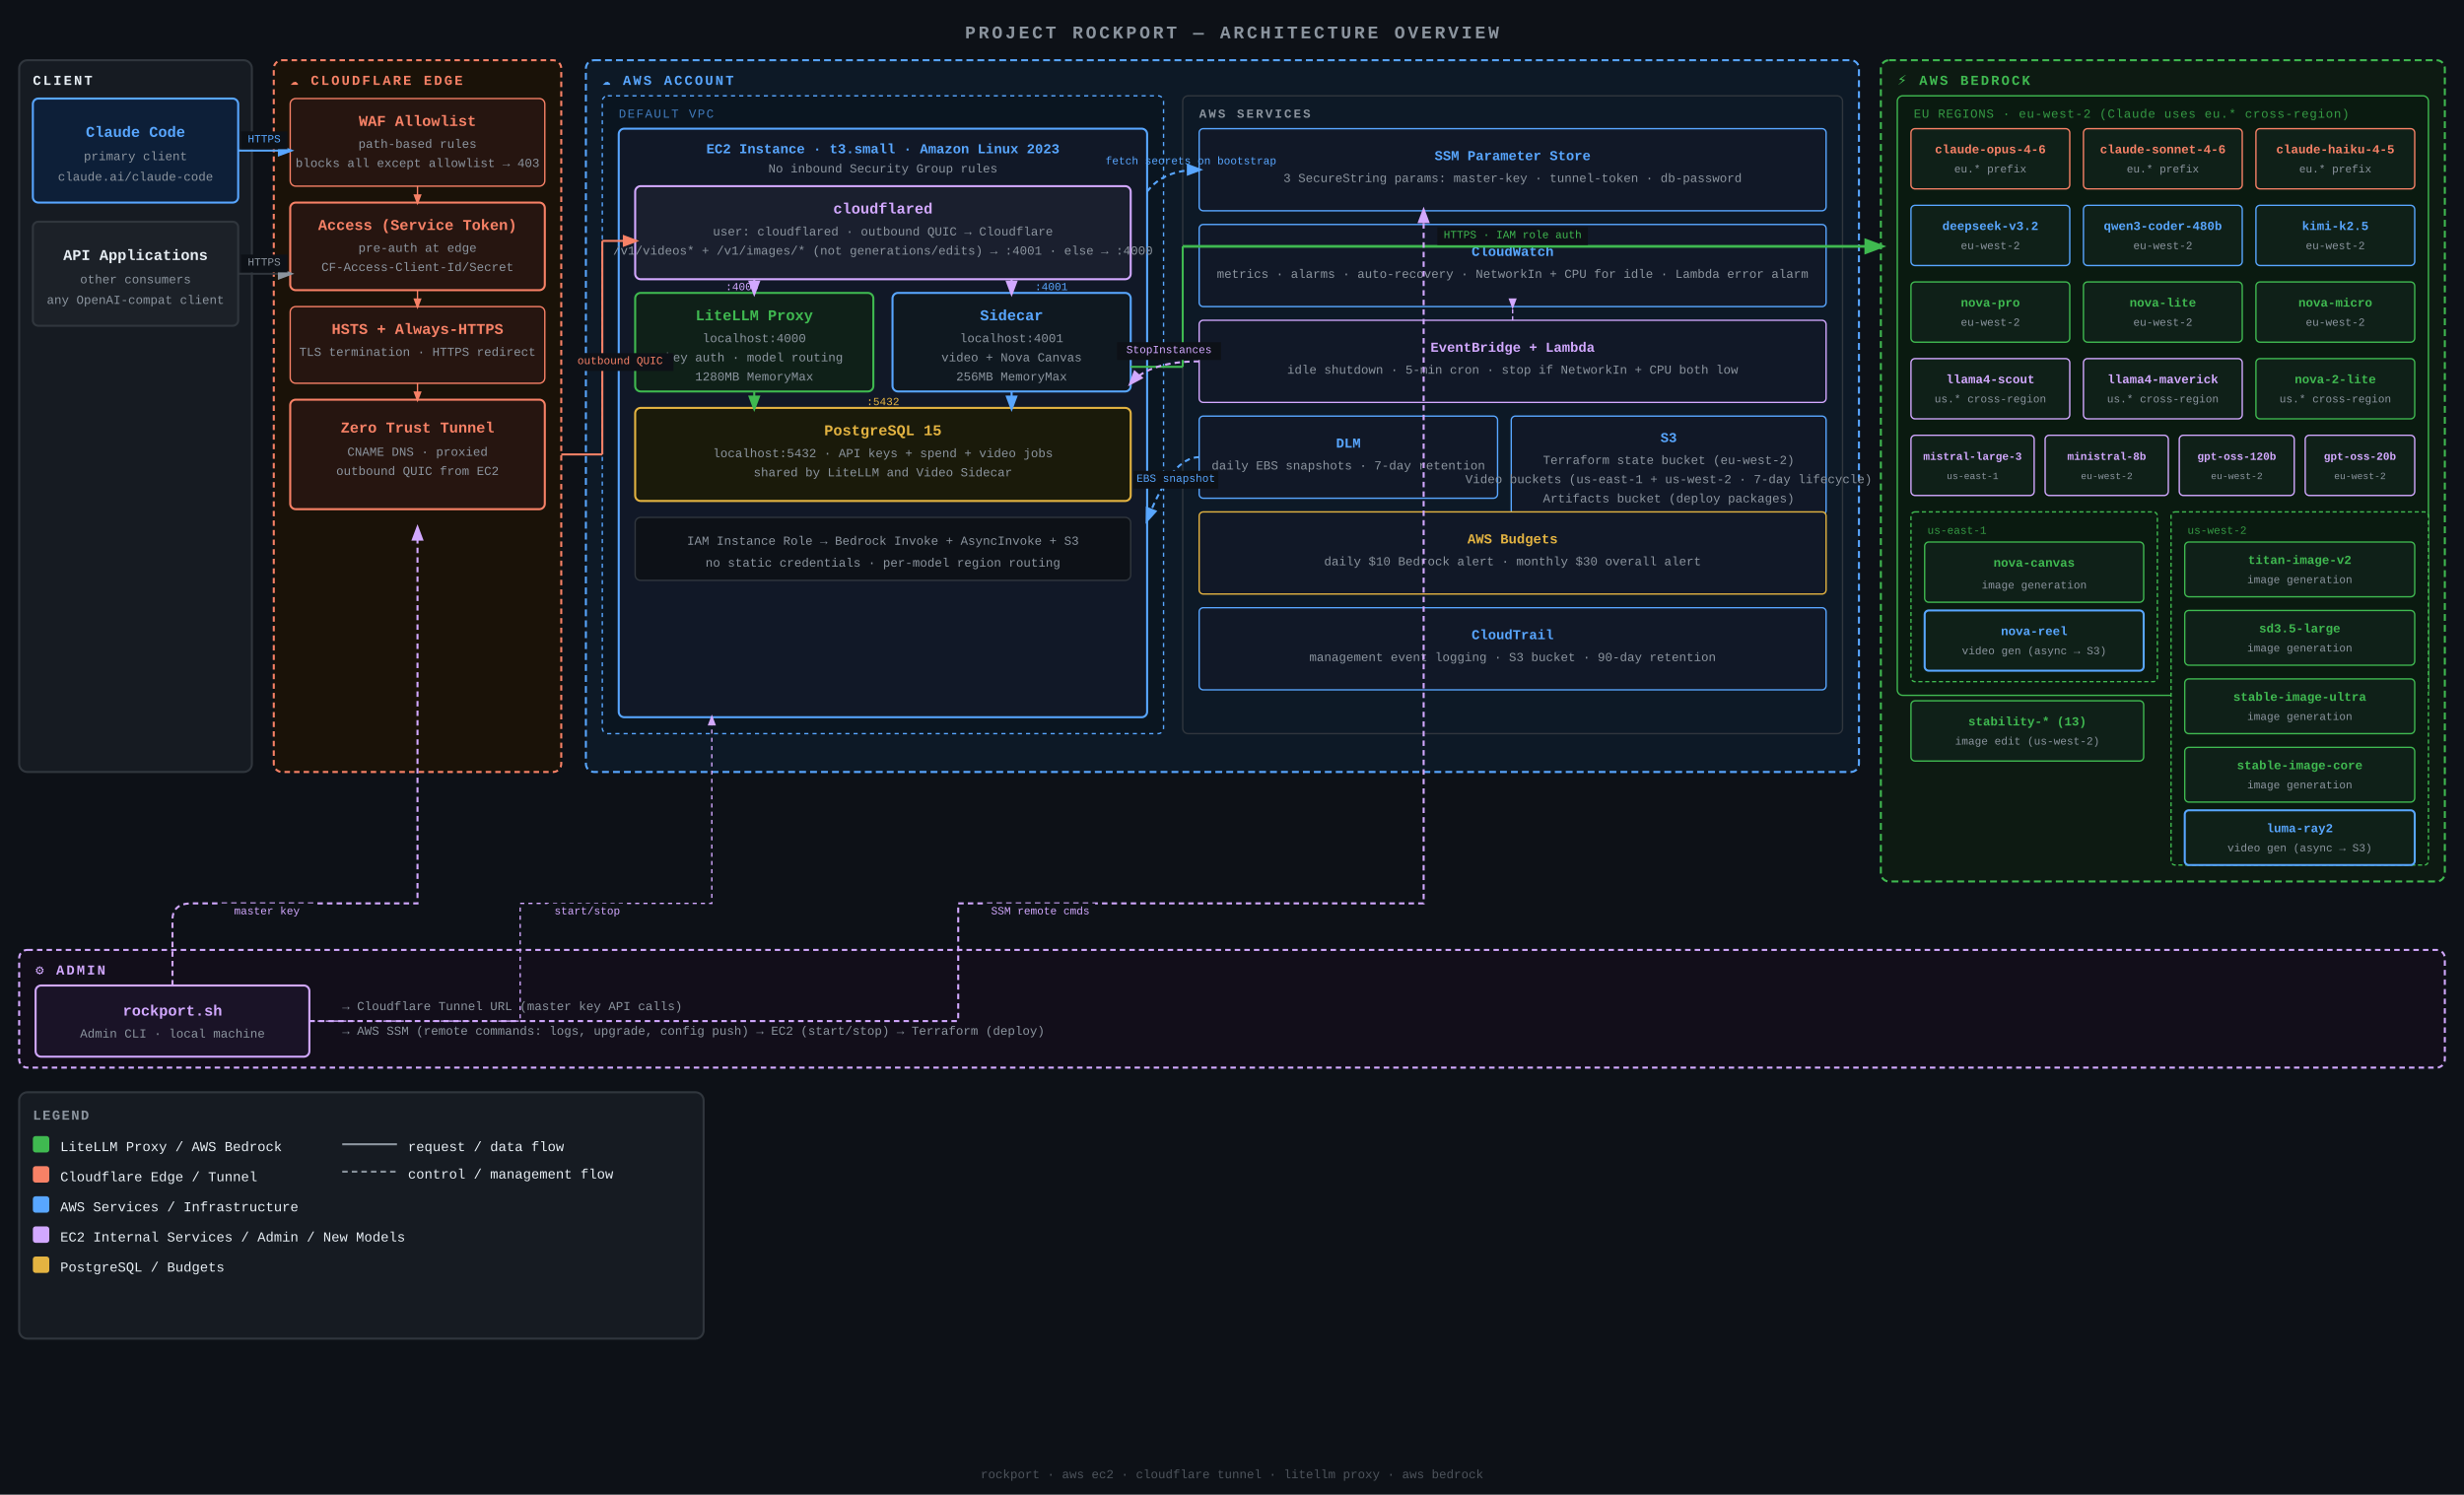
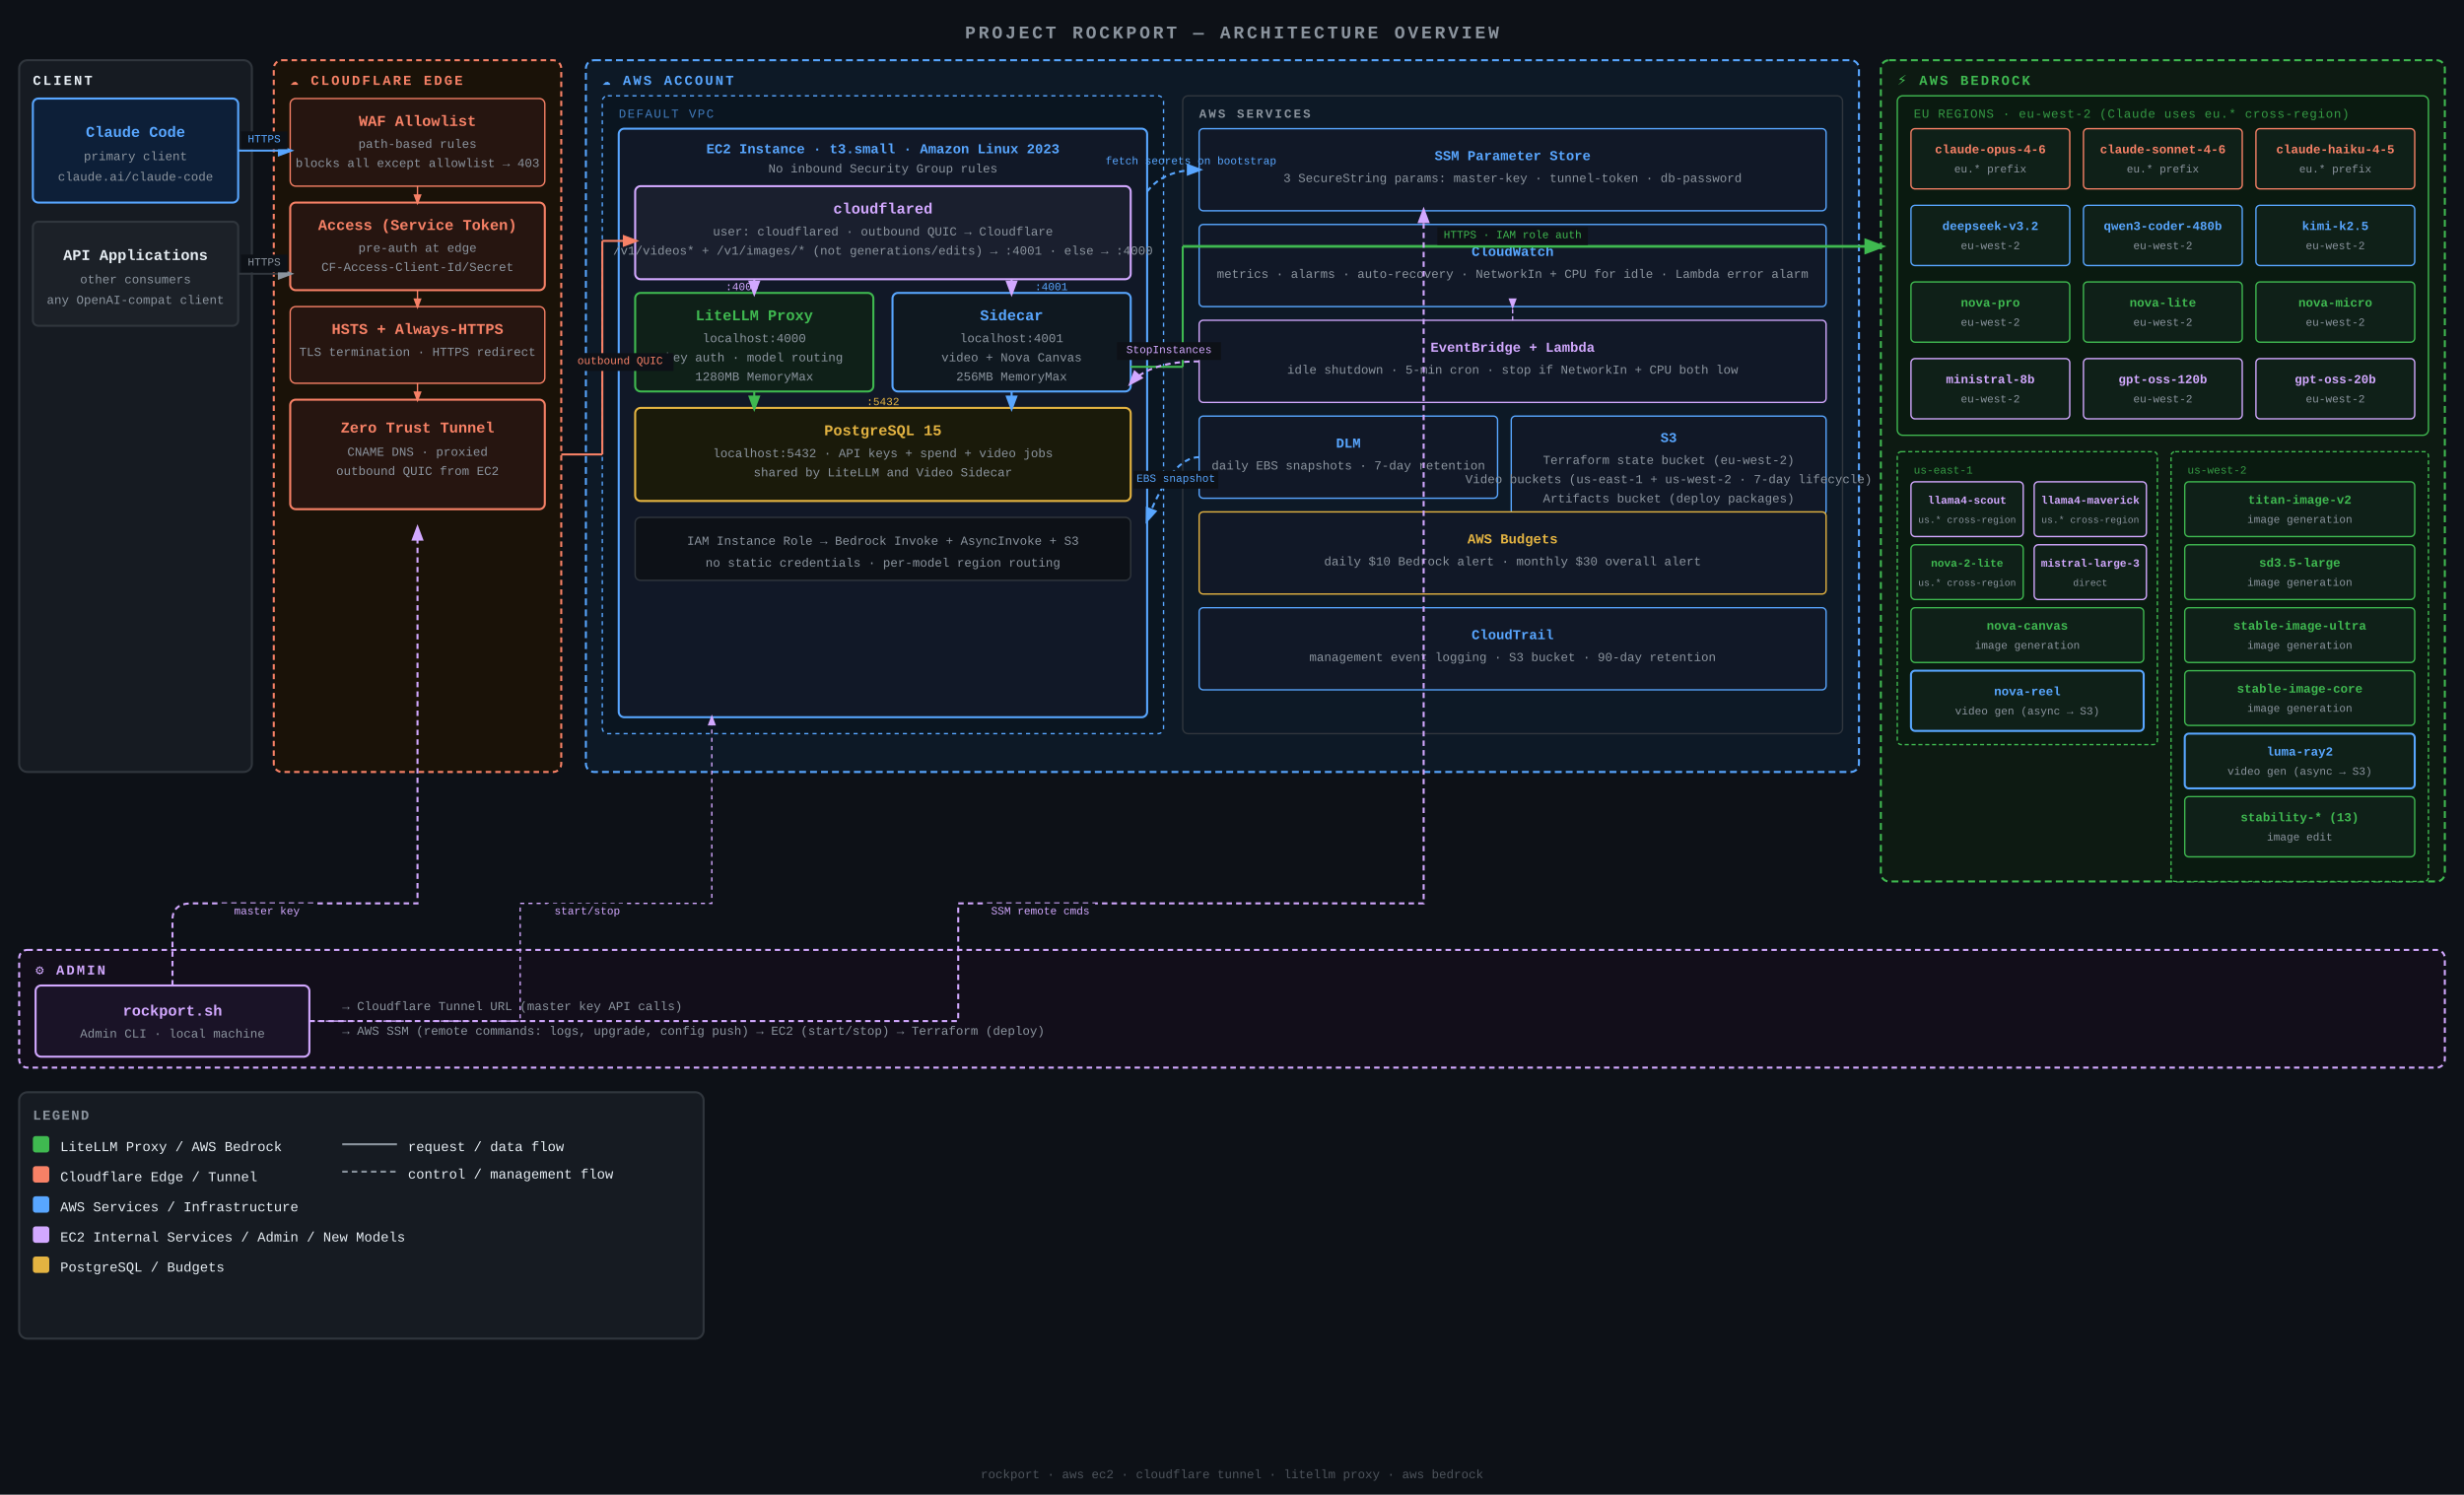
<svg xmlns="http://www.w3.org/2000/svg" viewBox="0 0 1800 1092" width="1800" height="1092" font-family="'Courier New', Courier, monospace">
  <defs>
    <marker id="ah" markerWidth="8" markerHeight="8" refX="6" refY="3" orient="auto">
      <path d="M0,0 L0,6 L8,3 z" fill="#8b949e" />
    </marker>
    <marker id="ah-blue" markerWidth="8" markerHeight="8" refX="6" refY="3" orient="auto">
      <path d="M0,0 L0,6 L8,3 z" fill="#58a6ff" />
    </marker>
    <marker id="ah-green" markerWidth="8" markerHeight="8" refX="6" refY="3" orient="auto">
      <path d="M0,0 L0,6 L8,3 z" fill="#3fb950" />
    </marker>
    <marker id="ah-orange" markerWidth="8" markerHeight="8" refX="6" refY="3" orient="auto">
      <path d="M0,0 L0,6 L8,3 z" fill="#f78166" />
    </marker>
    <marker id="ah-purple" markerWidth="8" markerHeight="8" refX="6" refY="3" orient="auto">
      <path d="M0,0 L0,6 L8,3 z" fill="#d2a8ff" />
    </marker>
  </defs>
  <rect width="1800" height="1092" fill="#0d1117" />
  <text x="900" y="28" text-anchor="middle" fill="#8b949e" font-size="13" font-weight="bold" letter-spacing="2">PROJECT ROCKPORT — ARCHITECTURE OVERVIEW</text>
  <rect x="14" y="44" width="170" height="520" rx="6" fill="#161b22" stroke="#30363d" stroke-width="1.5" />
  <text x="24" y="62" fill="#e6edf3" font-size="10" font-weight="bold" letter-spacing="1.5">CLIENT</text>
  <rect x="24" y="72" width="150" height="76" rx="4" fill="#0d1f38" stroke="#58a6ff" stroke-width="1.5" />
  <text x="99" y="100" text-anchor="middle" fill="#58a6ff" font-size="11" font-weight="bold">Claude Code</text>
  <text x="99" y="117" text-anchor="middle" fill="#8b949e" font-size="9">primary client</text>
  <text x="99" y="132" text-anchor="middle" fill="#8b949e" font-size="9">claude.ai/claude-code</text>
  <rect x="24" y="162" width="150" height="76" rx="4" fill="#1c2128" stroke="#30363d" stroke-width="1.5" />
  <text x="99" y="190" text-anchor="middle" fill="#e6edf3" font-size="11" font-weight="bold">API Applications</text>
  <text x="99" y="207" text-anchor="middle" fill="#8b949e" font-size="9">other consumers</text>
  <text x="99" y="222" text-anchor="middle" fill="#8b949e" font-size="9">any OpenAI-compat client</text>
  <rect x="200" y="44" width="210" height="520" rx="6" fill="#1a1208" stroke="#f78166" stroke-width="1.5" stroke-dasharray="4,3" />
  <text x="212" y="62" fill="#f78166" font-size="10" font-weight="bold" letter-spacing="1.5">☁  CLOUDFLARE EDGE</text>
  <rect x="212" y="72" width="186" height="64" rx="4" fill="#261510" stroke="#f78166" stroke-width="1" />
  <text x="305" y="92" text-anchor="middle" fill="#f78166" font-size="11" font-weight="bold">WAF Allowlist</text>
  <text x="305" y="108" text-anchor="middle" fill="#8b949e" font-size="9">path-based rules</text>
  <text x="305" y="122" text-anchor="middle" fill="#8b949e" font-size="9">blocks all except allowlist → 403</text>
  <rect x="212" y="148" width="186" height="64" rx="4" fill="#261510" stroke="#f78166" stroke-width="1.5" />
  <text x="305" y="168" text-anchor="middle" fill="#f78166" font-size="11" font-weight="bold">Access (Service Token)</text>
  <text x="305" y="184" text-anchor="middle" fill="#8b949e" font-size="9">pre-auth at edge</text>
  <text x="305" y="198" text-anchor="middle" fill="#8b949e" font-size="9">CF-Access-Client-Id/Secret</text>
  <rect x="212" y="224" width="186" height="56" rx="4" fill="#261510" stroke="#f78166" stroke-width="1" />
  <text x="305" y="244" text-anchor="middle" fill="#f78166" font-size="11" font-weight="bold">HSTS + Always-HTTPS</text>
  <text x="305" y="260" text-anchor="middle" fill="#8b949e" font-size="9">TLS termination · HTTPS redirect</text>
  <rect x="212" y="292" width="186" height="80" rx="4" fill="#261510" stroke="#f78166" stroke-width="1.5" />
  <text x="305" y="316" text-anchor="middle" fill="#f78166" font-size="11" font-weight="bold">Zero Trust Tunnel</text>
  <text x="305" y="333" text-anchor="middle" fill="#8b949e" font-size="9">CNAME DNS · proxied</text>
  <text x="305" y="347" text-anchor="middle" fill="#8b949e" font-size="9">outbound QUIC from EC2</text>
  <rect x="428" y="44" width="930" height="520" rx="6" fill="#0d1926" stroke="#58a6ff" stroke-width="1.5" stroke-dasharray="5,3" />
  <text x="440" y="62" fill="#58a6ff" font-size="10" font-weight="bold" letter-spacing="1.5">☁  AWS ACCOUNT</text>
  <rect x="440" y="70" width="410" height="466" rx="4" fill="#0a1520" stroke="#58a6ff" stroke-width="1" stroke-dasharray="3,3" />
  <text x="452" y="86" fill="#58a6ff" font-size="9" letter-spacing="1" opacity="0.7">DEFAULT VPC</text>
  <rect x="452" y="94" width="386" height="430" rx="4" fill="#111827" stroke="#58a6ff" stroke-width="1.5" />
  <text x="645" y="112" text-anchor="middle" fill="#58a6ff" font-size="10" font-weight="bold">EC2 Instance · t3.small · Amazon Linux 2023</text>
  <text x="645" y="126" text-anchor="middle" fill="#8b949e" font-size="9">No inbound Security Group rules</text>
  <rect x="464" y="136" width="362" height="68" rx="4" fill="#1a1f2e" stroke="#d2a8ff" stroke-width="1.5" />
  <text x="645" y="156" text-anchor="middle" fill="#d2a8ff" font-size="11" font-weight="bold">cloudflared</text>
  <text x="645" y="172" text-anchor="middle" fill="#8b949e" font-size="9">user: cloudflared · outbound QUIC → Cloudflare</text>
  <text x="645" y="186" text-anchor="middle" fill="#8b949e" font-size="9">/v1/videos* + /v1/images/* (not generations/edits) → :4001 · else → :4000</text>
  <rect x="464" y="214" width="174" height="72" rx="4" fill="#0f2018" stroke="#3fb950" stroke-width="1.5" />
  <text x="551" y="234" text-anchor="middle" fill="#3fb950" font-size="11" font-weight="bold">LiteLLM Proxy</text>
  <text x="551" y="250" text-anchor="middle" fill="#8b949e" font-size="9">localhost:4000</text>
  <text x="551" y="264" text-anchor="middle" fill="#8b949e" font-size="9">key auth · model routing</text>
  <text x="551" y="278" text-anchor="middle" fill="#8b949e" font-size="9">1280MB MemoryMax</text>
  <rect x="652" y="214" width="174" height="72" rx="4" fill="#0f1820" stroke="#58a6ff" stroke-width="1.5" />
  <text x="739" y="234" text-anchor="middle" fill="#58a6ff" font-size="11" font-weight="bold">Sidecar</text>
  <text x="739" y="250" text-anchor="middle" fill="#8b949e" font-size="9">localhost:4001</text>
  <text x="739" y="264" text-anchor="middle" fill="#8b949e" font-size="9">video + Nova Canvas</text>
  <text x="739" y="278" text-anchor="middle" fill="#8b949e" font-size="9">256MB MemoryMax</text>
  <rect x="464" y="298" width="362" height="68" rx="4" fill="#1a1a0a" stroke="#e3b341" stroke-width="1.5" />
  <text x="645" y="318" text-anchor="middle" fill="#e3b341" font-size="11" font-weight="bold">PostgreSQL 15</text>
  <text x="645" y="334" text-anchor="middle" fill="#8b949e" font-size="9">localhost:5432 · API keys + spend + video jobs</text>
  <text x="645" y="348" text-anchor="middle" fill="#8b949e" font-size="9">shared by LiteLLM and Video Sidecar</text>
  <rect x="464" y="378" width="362" height="46" rx="4" fill="#0d1117" stroke="#30363d" stroke-width="1" />
  <text x="645" y="398" text-anchor="middle" fill="#8b949e" font-size="9">IAM Instance Role → Bedrock Invoke + AsyncInvoke + S3</text>
  <text x="645" y="414" text-anchor="middle" fill="#8b949e" font-size="9">no static credentials · per-model region routing</text>
  <rect x="864" y="70" width="482" height="466" rx="4" fill="#0d1926" stroke="#30363d" stroke-width="1" />
  <text x="876" y="86" fill="#8b949e" font-size="9" font-weight="bold" letter-spacing="1.5">AWS SERVICES</text>
  <rect x="876" y="94" width="458" height="60" rx="3" fill="#111827" stroke="#58a6ff" stroke-width="1" />
  <text x="1105" y="117" text-anchor="middle" fill="#58a6ff" font-size="10" font-weight="bold">SSM Parameter Store</text>
  <text x="1105" y="133" text-anchor="middle" fill="#8b949e" font-size="9">3 SecureString params: master-key · tunnel-token · db-password</text>
  <rect x="876" y="164" width="458" height="60" rx="3" fill="#111827" stroke="#58a6ff" stroke-width="1" />
  <text x="1105" y="187" text-anchor="middle" fill="#58a6ff" font-size="10" font-weight="bold">CloudWatch</text>
  <text x="1105" y="203" text-anchor="middle" fill="#8b949e" font-size="9">metrics · alarms · auto-recovery · NetworkIn + CPU for idle · Lambda error alarm</text>
  <rect x="876" y="234" width="458" height="60" rx="3" fill="#111827" stroke="#d2a8ff" stroke-width="1" />
  <text x="1105" y="257" text-anchor="middle" fill="#d2a8ff" font-size="10" font-weight="bold">EventBridge + Lambda</text>
  <text x="1105" y="273" text-anchor="middle" fill="#8b949e" font-size="9">idle shutdown · 5-min cron · stop if NetworkIn + CPU both low</text>
  <rect x="876" y="304" width="218" height="60" rx="3" fill="#111827" stroke="#58a6ff" stroke-width="1" />
  <text x="985" y="327" text-anchor="middle" fill="#58a6ff" font-size="10" font-weight="bold">DLM</text>
  <text x="985" y="343" text-anchor="middle" fill="#8b949e" font-size="9">daily EBS snapshots · 7-day retention</text>
  <rect x="1104" y="304" width="230" height="72" rx="3" fill="#111827" stroke="#58a6ff" stroke-width="1" />
  <text x="1219" y="323" text-anchor="middle" fill="#58a6ff" font-size="10" font-weight="bold">S3</text>
  <text x="1219" y="339" text-anchor="middle" fill="#8b949e" font-size="9">Terraform state bucket (eu-west-2)</text>
  <text x="1219" y="353" text-anchor="middle" fill="#8b949e" font-size="9">Video buckets (us-east-1 + us-west-2 · 7-day lifecycle)</text>
  <text x="1219" y="367" text-anchor="middle" fill="#8b949e" font-size="9">Artifacts bucket (deploy packages)</text>
  <rect x="876" y="374" width="458" height="60" rx="3" fill="#111827" stroke="#e3b341" stroke-width="1" />
  <text x="1105" y="397" text-anchor="middle" fill="#e3b341" font-size="10" font-weight="bold">AWS Budgets</text>
  <text x="1105" y="413" text-anchor="middle" fill="#8b949e" font-size="9">daily $10 Bedrock alert · monthly $30 overall alert</text>
  <rect x="876" y="444" width="458" height="60" rx="3" fill="#111827" stroke="#58a6ff" stroke-width="1" />
  <text x="1105" y="467" text-anchor="middle" fill="#58a6ff" font-size="10" font-weight="bold">CloudTrail</text>
  <text x="1105" y="483" text-anchor="middle" fill="#8b949e" font-size="9">management event logging · S3 bucket · 90-day retention</text>
  <rect x="1374" y="44" width="412" height="600" rx="6" fill="#0d1a12" stroke="#3fb950" stroke-width="1.5" stroke-dasharray="5,3" />
  <text x="1386" y="62" fill="#3fb950" font-size="10" font-weight="bold" letter-spacing="1.5">⚡  AWS BEDROCK</text>
-   <rect x="1386" y="70" width="388" height="438" rx="4" fill="#0a1a10" stroke="#3fb950" stroke-width="1" />
+   <rect x="1386" y="70" width="388" height="248" rx="4" fill="#0a1a10" stroke="#3fb950" stroke-width="1" />
  <text x="1398" y="86" fill="#3fb950" font-size="9" letter-spacing="0.5" opacity="0.8">EU REGIONS · eu-west-2 (Claude uses eu.* cross-region)</text>
  <rect x="1396" y="94" width="116" height="44" rx="3" fill="#0f2018" stroke="#f78166" stroke-width="1" />
  <text x="1454" y="112" text-anchor="middle" fill="#f78166" font-size="9" font-weight="bold">claude-opus-4-6</text>
  <text x="1454" y="126" text-anchor="middle" fill="#8b949e" font-size="8">eu.* prefix</text>
  <rect x="1522" y="94" width="116" height="44" rx="3" fill="#0f2018" stroke="#f78166" stroke-width="1" />
  <text x="1580" y="112" text-anchor="middle" fill="#f78166" font-size="9" font-weight="bold">claude-sonnet-4-6</text>
  <text x="1580" y="126" text-anchor="middle" fill="#8b949e" font-size="8">eu.* prefix</text>
  <rect x="1648" y="94" width="116" height="44" rx="3" fill="#0f2018" stroke="#f78166" stroke-width="1" />
  <text x="1706" y="112" text-anchor="middle" fill="#f78166" font-size="9" font-weight="bold">claude-haiku-4-5</text>
  <text x="1706" y="126" text-anchor="middle" fill="#8b949e" font-size="8">eu.* prefix</text>
  <rect x="1396" y="150" width="116" height="44" rx="3" fill="#0f2018" stroke="#58a6ff" stroke-width="1" />
  <text x="1454" y="168" text-anchor="middle" fill="#58a6ff" font-size="9" font-weight="bold">deepseek-v3.2</text>
  <text x="1454" y="182" text-anchor="middle" fill="#8b949e" font-size="8">eu-west-2</text>
  <rect x="1522" y="150" width="116" height="44" rx="3" fill="#0f2018" stroke="#58a6ff" stroke-width="1" />
  <text x="1580" y="168" text-anchor="middle" fill="#58a6ff" font-size="9" font-weight="bold">qwen3-coder-480b</text>
  <text x="1580" y="182" text-anchor="middle" fill="#8b949e" font-size="8">eu-west-2</text>
  <rect x="1648" y="150" width="116" height="44" rx="3" fill="#0f2018" stroke="#58a6ff" stroke-width="1" />
  <text x="1706" y="168" text-anchor="middle" fill="#58a6ff" font-size="9" font-weight="bold">kimi-k2.5</text>
  <text x="1706" y="182" text-anchor="middle" fill="#8b949e" font-size="8">eu-west-2</text>
  <rect x="1396" y="206" width="116" height="44" rx="3" fill="#0f2018" stroke="#3fb950" stroke-width="1" />
  <text x="1454" y="224" text-anchor="middle" fill="#3fb950" font-size="9" font-weight="bold">nova-pro</text>
  <text x="1454" y="238" text-anchor="middle" fill="#8b949e" font-size="8">eu-west-2</text>
  <rect x="1522" y="206" width="116" height="44" rx="3" fill="#0f2018" stroke="#3fb950" stroke-width="1" />
  <text x="1580" y="224" text-anchor="middle" fill="#3fb950" font-size="9" font-weight="bold">nova-lite</text>
  <text x="1580" y="238" text-anchor="middle" fill="#8b949e" font-size="8">eu-west-2</text>
  <rect x="1648" y="206" width="116" height="44" rx="3" fill="#0f2018" stroke="#3fb950" stroke-width="1" />
  <text x="1706" y="224" text-anchor="middle" fill="#3fb950" font-size="9" font-weight="bold">nova-micro</text>
  <text x="1706" y="238" text-anchor="middle" fill="#8b949e" font-size="8">eu-west-2</text>
  <rect x="1396" y="262" width="116" height="44" rx="3" fill="#0f2018" stroke="#d2a8ff" stroke-width="1" />
-   <text x="1454" y="280" text-anchor="middle" fill="#d2a8ff" font-size="9" font-weight="bold">llama4-scout</text>
-   <text x="1454" y="294" text-anchor="middle" fill="#8b949e" font-size="8">us.* cross-region</text>
+   <text x="1454" y="280" text-anchor="middle" fill="#d2a8ff" font-size="9" font-weight="bold">ministral-8b</text>
+   <text x="1454" y="294" text-anchor="middle" fill="#8b949e" font-size="8">eu-west-2</text>
  <rect x="1522" y="262" width="116" height="44" rx="3" fill="#0f2018" stroke="#d2a8ff" stroke-width="1" />
-   <text x="1580" y="280" text-anchor="middle" fill="#d2a8ff" font-size="9" font-weight="bold">llama4-maverick</text>
-   <text x="1580" y="294" text-anchor="middle" fill="#8b949e" font-size="8">us.* cross-region</text>
-   <rect x="1648" y="262" width="116" height="44" rx="3" fill="#0f2018" stroke="#3fb950" stroke-width="1" />
-   <text x="1706" y="280" text-anchor="middle" fill="#3fb950" font-size="9" font-weight="bold">nova-2-lite</text>
-   <text x="1706" y="294" text-anchor="middle" fill="#8b949e" font-size="8">us.* cross-region</text>
-   <rect x="1396" y="318" width="90" height="44" rx="3" fill="#0f2018" stroke="#d2a8ff" stroke-width="1" />
-   <text x="1441" y="336" text-anchor="middle" fill="#d2a8ff" font-size="8" font-weight="bold">mistral-large-3</text>
-   <text x="1441" y="350" text-anchor="middle" fill="#8b949e" font-size="7">us-east-1</text>
-   <rect x="1494" y="318" width="90" height="44" rx="3" fill="#0f2018" stroke="#d2a8ff" stroke-width="1" />
-   <text x="1539" y="336" text-anchor="middle" fill="#d2a8ff" font-size="8" font-weight="bold">ministral-8b</text>
-   <text x="1539" y="350" text-anchor="middle" fill="#8b949e" font-size="7">eu-west-2</text>
-   <rect x="1592" y="318" width="84" height="44" rx="3" fill="#0f2018" stroke="#d2a8ff" stroke-width="1" />
-   <text x="1634" y="336" text-anchor="middle" fill="#d2a8ff" font-size="8" font-weight="bold">gpt-oss-120b</text>
-   <text x="1634" y="350" text-anchor="middle" fill="#8b949e" font-size="7">eu-west-2</text>
-   <rect x="1684" y="318" width="80" height="44" rx="3" fill="#0f2018" stroke="#d2a8ff" stroke-width="1" />
-   <text x="1724" y="336" text-anchor="middle" fill="#d2a8ff" font-size="8" font-weight="bold">gpt-oss-20b</text>
-   <text x="1724" y="350" text-anchor="middle" fill="#8b949e" font-size="7">eu-west-2</text>
-   <rect x="1396" y="374" width="180" height="124" rx="3" fill="#0a1a10" stroke="#3fb950" stroke-width="1" stroke-dasharray="3,2" />
-   <text x="1408" y="390" fill="#3fb950" font-size="8" opacity="0.8">us-east-1</text>
-   <rect x="1406" y="396" width="160" height="44" rx="3" fill="#0f2018" stroke="#3fb950" stroke-width="1" />
-   <text x="1486" y="414" text-anchor="middle" fill="#3fb950" font-size="9" font-weight="bold">nova-canvas</text>
-   <text x="1486" y="430" text-anchor="middle" fill="#8b949e" font-size="8">image generation</text>
-   <rect x="1406" y="446" width="160" height="44" rx="3" fill="#0f2018" stroke="#58a6ff" stroke-width="1.5" />
-   <text x="1486" y="464" text-anchor="middle" fill="#58a6ff" font-size="9" font-weight="bold">nova-reel</text>
-   <text x="1486" y="478" text-anchor="middle" fill="#8b949e" font-size="8">video gen (async → S3)</text>
-   <rect x="1586" y="374" width="188" height="258" rx="3" fill="#0a1a10" stroke="#3fb950" stroke-width="1" stroke-dasharray="3,2" />
-   <text x="1598" y="390" fill="#3fb950" font-size="8" opacity="0.8">us-west-2</text>
-   <rect x="1596" y="396" width="168" height="40" rx="3" fill="#0f2018" stroke="#3fb950" stroke-width="1" />
-   <text x="1680" y="412" text-anchor="middle" fill="#3fb950" font-size="9" font-weight="bold">titan-image-v2</text>
-   <text x="1680" y="426" text-anchor="middle" fill="#8b949e" font-size="8">image generation</text>
-   <rect x="1596" y="446" width="168" height="40" rx="3" fill="#0f2018" stroke="#3fb950" stroke-width="1" />
-   <text x="1680" y="462" text-anchor="middle" fill="#3fb950" font-size="9" font-weight="bold">sd3.5-large</text>
-   <text x="1680" y="476" text-anchor="middle" fill="#8b949e" font-size="8">image generation</text>
-   <rect x="1596" y="496" width="168" height="40" rx="3" fill="#0f2018" stroke="#3fb950" stroke-width="1" />
-   <text x="1680" y="512" text-anchor="middle" fill="#3fb950" font-size="9" font-weight="bold">stable-image-ultra</text>
-   <text x="1680" y="526" text-anchor="middle" fill="#8b949e" font-size="8">image generation</text>
-   <rect x="1596" y="546" width="168" height="40" rx="3" fill="#0f2018" stroke="#3fb950" stroke-width="1" />
-   <text x="1680" y="562" text-anchor="middle" fill="#3fb950" font-size="9" font-weight="bold">stable-image-core</text>
-   <text x="1680" y="576" text-anchor="middle" fill="#8b949e" font-size="8">image generation</text>
-   <rect x="1596" y="592" width="168" height="40" rx="3" fill="#0f2018" stroke="#58a6ff" stroke-width="1.5" />
-   <text x="1680" y="608" text-anchor="middle" fill="#58a6ff" font-size="9" font-weight="bold">luma-ray2</text>
-   <text x="1680" y="622" text-anchor="middle" fill="#8b949e" font-size="8">video gen (async → S3)</text>
-   <rect x="1396" y="512" width="170" height="44" rx="3" fill="#0f2018" stroke="#3fb950" stroke-width="1" />
-   <text x="1481" y="530" text-anchor="middle" fill="#3fb950" font-size="9" font-weight="bold">stability-* (13)</text>
-   <text x="1481" y="544" text-anchor="middle" fill="#8b949e" font-size="8">image edit (us-west-2)</text>
+   <text x="1580" y="280" text-anchor="middle" fill="#d2a8ff" font-size="9" font-weight="bold">gpt-oss-120b</text>
+   <text x="1580" y="294" text-anchor="middle" fill="#8b949e" font-size="8">eu-west-2</text>
+   <rect x="1648" y="262" width="116" height="44" rx="3" fill="#0f2018" stroke="#d2a8ff" stroke-width="1" />
+   <text x="1706" y="280" text-anchor="middle" fill="#d2a8ff" font-size="9" font-weight="bold">gpt-oss-20b</text>
+   <text x="1706" y="294" text-anchor="middle" fill="#8b949e" font-size="8">eu-west-2</text>
+   <rect x="1386" y="330" width="190" height="214" rx="3" fill="#0a1a10" stroke="#3fb950" stroke-width="1" stroke-dasharray="3,2" />
+   <text x="1398" y="346" fill="#3fb950" font-size="8" opacity="0.8">us-east-1</text>
+   <rect x="1396" y="352" width="82" height="40" rx="3" fill="#0f2018" stroke="#d2a8ff" stroke-width="1" />
+   <text x="1437" y="368" text-anchor="middle" fill="#d2a8ff" font-size="8" font-weight="bold">llama4-scout</text>
+   <text x="1437" y="382" text-anchor="middle" fill="#8b949e" font-size="7">us.* cross-region</text>
+   <rect x="1486" y="352" width="82" height="40" rx="3" fill="#0f2018" stroke="#d2a8ff" stroke-width="1" />
+   <text x="1527" y="368" text-anchor="middle" fill="#d2a8ff" font-size="8" font-weight="bold">llama4-maverick</text>
+   <text x="1527" y="382" text-anchor="middle" fill="#8b949e" font-size="7">us.* cross-region</text>
+   <rect x="1396" y="398" width="82" height="40" rx="3" fill="#0f2018" stroke="#3fb950" stroke-width="1" />
+   <text x="1437" y="414" text-anchor="middle" fill="#3fb950" font-size="8" font-weight="bold">nova-2-lite</text>
+   <text x="1437" y="428" text-anchor="middle" fill="#8b949e" font-size="7">us.* cross-region</text>
+   <rect x="1486" y="398" width="82" height="40" rx="3" fill="#0f2018" stroke="#d2a8ff" stroke-width="1" />
+   <text x="1527" y="414" text-anchor="middle" fill="#d2a8ff" font-size="8" font-weight="bold">mistral-large-3</text>
+   <text x="1527" y="428" text-anchor="middle" fill="#8b949e" font-size="7">direct</text>
+   <rect x="1396" y="444" width="170" height="40" rx="3" fill="#0f2018" stroke="#3fb950" stroke-width="1" />
+   <text x="1481" y="460" text-anchor="middle" fill="#3fb950" font-size="9" font-weight="bold">nova-canvas</text>
+   <text x="1481" y="474" text-anchor="middle" fill="#8b949e" font-size="8">image generation</text>
+   <rect x="1396" y="490" width="170" height="44" rx="3" fill="#0f2018" stroke="#58a6ff" stroke-width="1.5" />
+   <text x="1481" y="508" text-anchor="middle" fill="#58a6ff" font-size="9" font-weight="bold">nova-reel</text>
+   <text x="1481" y="522" text-anchor="middle" fill="#8b949e" font-size="8">video gen (async → S3)</text>
+   <rect x="1586" y="330" width="188" height="314" rx="3" fill="#0a1a10" stroke="#3fb950" stroke-width="1" stroke-dasharray="3,2" />
+   <text x="1598" y="346" fill="#3fb950" font-size="8" opacity="0.8">us-west-2</text>
+   <rect x="1596" y="352" width="168" height="40" rx="3" fill="#0f2018" stroke="#3fb950" stroke-width="1" />
+   <text x="1680" y="368" text-anchor="middle" fill="#3fb950" font-size="9" font-weight="bold">titan-image-v2</text>
+   <text x="1680" y="382" text-anchor="middle" fill="#8b949e" font-size="8">image generation</text>
+   <rect x="1596" y="398" width="168" height="40" rx="3" fill="#0f2018" stroke="#3fb950" stroke-width="1" />
+   <text x="1680" y="414" text-anchor="middle" fill="#3fb950" font-size="9" font-weight="bold">sd3.5-large</text>
+   <text x="1680" y="428" text-anchor="middle" fill="#8b949e" font-size="8">image generation</text>
+   <rect x="1596" y="444" width="168" height="40" rx="3" fill="#0f2018" stroke="#3fb950" stroke-width="1" />
+   <text x="1680" y="460" text-anchor="middle" fill="#3fb950" font-size="9" font-weight="bold">stable-image-ultra</text>
+   <text x="1680" y="474" text-anchor="middle" fill="#8b949e" font-size="8">image generation</text>
+   <rect x="1596" y="490" width="168" height="40" rx="3" fill="#0f2018" stroke="#3fb950" stroke-width="1" />
+   <text x="1680" y="506" text-anchor="middle" fill="#3fb950" font-size="9" font-weight="bold">stable-image-core</text>
+   <text x="1680" y="520" text-anchor="middle" fill="#8b949e" font-size="8">image generation</text>
+   <rect x="1596" y="536" width="168" height="40" rx="3" fill="#0f2018" stroke="#58a6ff" stroke-width="1.5" />
+   <text x="1680" y="552" text-anchor="middle" fill="#58a6ff" font-size="9" font-weight="bold">luma-ray2</text>
+   <text x="1680" y="566" text-anchor="middle" fill="#8b949e" font-size="8">video gen (async → S3)</text>
+   <rect x="1596" y="582" width="168" height="44" rx="3" fill="#0f2018" stroke="#3fb950" stroke-width="1" />
+   <text x="1680" y="600" text-anchor="middle" fill="#3fb950" font-size="9" font-weight="bold">stability-* (13)</text>
+   <text x="1680" y="614" text-anchor="middle" fill="#8b949e" font-size="8">image edit</text>
  <rect x="14" y="694" width="1772" height="86" rx="6" fill="#120e1a" stroke="#d2a8ff" stroke-width="1.5" stroke-dasharray="4,3" />
  <text x="26" y="712" fill="#d2a8ff" font-size="10" font-weight="bold" letter-spacing="1.5">⚙  ADMIN</text>
  <rect x="26" y="720" width="200" height="52" rx="4" fill="#1a1327" stroke="#d2a8ff" stroke-width="1.5" />
  <text x="126" y="742" text-anchor="middle" fill="#d2a8ff" font-size="11" font-weight="bold">rockport.sh</text>
  <text x="126" y="758" text-anchor="middle" fill="#8b949e" font-size="9">Admin CLI · local machine</text>
  <text x="250" y="738" fill="#8b949e" font-size="9">→  Cloudflare Tunnel URL (master key API calls)</text>
  <text x="250" y="756" fill="#8b949e" font-size="9">→  AWS SSM (remote commands: logs, upgrade, config push)   →  EC2 (start/stop)   →  Terraform (deploy)</text>
  <line x1="174" y1="110" x2="212" y2="110" stroke="#58a6ff" stroke-width="1.5" marker-end="url(#ah-blue)" />
  <rect x="176" y="96" width="34" height="13" fill="#0d1117" />
  <text x="193" y="104" text-anchor="middle" fill="#58a6ff" font-size="8">HTTPS</text>
  <line x1="174" y1="200" x2="212" y2="200" stroke="#30363d" stroke-width="1.5" marker-end="url(#ah)" />
  <rect x="176" y="186" width="34" height="13" fill="#0d1117" />
  <text x="193" y="194" text-anchor="middle" fill="#8b949e" font-size="8">HTTPS</text>
  <line x1="305" y1="136" x2="305" y2="148" stroke="#f78166" stroke-width="1" marker-end="url(#ah-orange)" />
  <line x1="305" y1="212" x2="305" y2="224" stroke="#f78166" stroke-width="1" marker-end="url(#ah-orange)" />
  <line x1="305" y1="280" x2="305" y2="292" stroke="#f78166" stroke-width="1" marker-end="url(#ah-orange)" />
  <line x1="410" y1="332" x2="440" y2="332" stroke="#f78166" stroke-width="1.5" />
  <line x1="440" y1="332" x2="440" y2="176" stroke="#f78166" stroke-width="1.5" />
  <line x1="440" y1="176" x2="464" y2="176" stroke="#f78166" stroke-width="1.5" marker-end="url(#ah-orange)" />
  <rect x="414" y="258" width="78" height="13" fill="#0d1117" />
  <text x="453" y="266" text-anchor="middle" fill="#f78166" font-size="8">outbound QUIC</text>
  <line x1="551" y1="204" x2="551" y2="214" stroke="#d2a8ff" stroke-width="1.5" marker-end="url(#ah-purple)" />
  <text x="530" y="212" fill="#d2a8ff" font-size="8">:4000</text>
  <line x1="739" y1="204" x2="739" y2="214" stroke="#d2a8ff" stroke-width="1.5" marker-end="url(#ah-purple)" />
  <text x="756" y="212" fill="#58a6ff" font-size="8">:4001</text>
  <line x1="551" y1="286" x2="551" y2="298" stroke="#3fb950" stroke-width="1.5" marker-end="url(#ah-green)" />
  <line x1="739" y1="286" x2="739" y2="298" stroke="#58a6ff" stroke-width="1.5" marker-end="url(#ah-blue)" />
  <text x="645" y="296" text-anchor="middle" fill="#e3b341" font-size="8">:5432</text>
  <line x1="826" y1="268" x2="864" y2="268" stroke="#3fb950" stroke-width="1.5" />
  <line x1="864" y1="268" x2="864" y2="180" stroke="#3fb950" stroke-width="1.5" stroke-dasharray="1,0" />
  <line x1="864" y1="180" x2="1374" y2="180" stroke="#3fb950" stroke-width="2" marker-end="url(#ah-green)" />
  <rect x="1050" y="166" width="110" height="13" fill="#0d1117" />
  <text x="1105" y="174" text-anchor="middle" fill="#3fb950" font-size="8">HTTPS · IAM role auth</text>
  <path d="M 838 140 Q 850 124 876 124" stroke="#58a6ff" stroke-width="1.5" stroke-dasharray="4,3" fill="none" marker-end="url(#ah-blue)" />
  <text x="870" y="120" text-anchor="middle" fill="#58a6ff" font-size="8">fetch secrets on bootstrap</text>
  <path d="M 1105 234 Q 1105 214 1105 224" stroke="#d2a8ff" stroke-width="1" stroke-dasharray="3,2" fill="none" marker-end="url(#ah-purple)" />
  <path d="M 876 264 Q 840 264 826 280" stroke="#d2a8ff" stroke-width="1.5" stroke-dasharray="4,3" fill="none" marker-end="url(#ah-purple)" />
  <rect x="816" y="250" width="76" height="13" fill="#0d1117" />
  <text x="854" y="258" text-anchor="middle" fill="#d2a8ff" font-size="8">StopInstances</text>
  <path d="M 876 334 Q 856 334 838 380" stroke="#58a6ff" stroke-width="1.5" stroke-dasharray="4,3" fill="none" marker-end="url(#ah-blue)" />
  <rect x="828" y="344" width="62" height="13" fill="#0d1117" />
  <text x="859" y="352" text-anchor="middle" fill="#58a6ff" font-size="8">EBS snapshot</text>
  <path d="M 126 720 L 126 672 Q 126 660 140 660 L 305 660 L 305 386" stroke="#d2a8ff" stroke-width="1.5" stroke-dasharray="4,3" fill="none" marker-end="url(#ah-purple)" />
  <rect x="160" y="660" width="70" height="13" fill="#0d1117" />
  <text x="195" y="668" text-anchor="middle" fill="#d2a8ff" font-size="8">master key</text>
  <path d="M 226 746 L 380 746 L 380 660 L 520 660 L 520 524" stroke="#d2a8ff" stroke-width="1" stroke-dasharray="3,3" fill="none" marker-end="url(#ah-purple)" />
  <rect x="400" y="660" width="58" height="13" fill="#0d1117" />
  <text x="429" y="668" text-anchor="middle" fill="#d2a8ff" font-size="8">start/stop</text>
  <path d="M 226 746 L 700 746 L 700 660 L 1040 660 L 1040 154" stroke="#d2a8ff" stroke-width="1.5" stroke-dasharray="4,3" fill="none" marker-end="url(#ah-purple)" />
  <rect x="720" y="660" width="80" height="13" fill="#0d1117" />
  <text x="760" y="668" text-anchor="middle" fill="#d2a8ff" font-size="8">SSM remote cmds</text>
  <rect x="14" y="798" width="500" height="180" rx="6" fill="#161b22" stroke="#30363d" stroke-width="1.5" />
  <text x="24" y="818" fill="#8b949e" font-size="10" font-weight="bold" letter-spacing="1">LEGEND</text>
  <rect x="24" y="830" width="12" height="12" rx="2" fill="#3fb950" />
  <text x="44" y="841" fill="#e6edf3" font-size="10">LiteLLM Proxy / AWS Bedrock</text>
  <rect x="24" y="852" width="12" height="12" rx="2" fill="#f78166" />
  <text x="44" y="863" fill="#e6edf3" font-size="10">Cloudflare Edge / Tunnel</text>
  <rect x="24" y="874" width="12" height="12" rx="2" fill="#58a6ff" />
  <text x="44" y="885" fill="#e6edf3" font-size="10">AWS Services / Infrastructure</text>
  <rect x="24" y="896" width="12" height="12" rx="2" fill="#d2a8ff" />
  <text x="44" y="907" fill="#e6edf3" font-size="10">EC2 Internal Services / Admin / New Models</text>
  <rect x="24" y="918" width="12" height="12" rx="2" fill="#e3b341" />
  <text x="44" y="929" fill="#e6edf3" font-size="10">PostgreSQL / Budgets</text>
  <line x1="250" y1="836" x2="290" y2="836" stroke="#8b949e" stroke-width="1.5" />
  <text x="298" y="841" fill="#e6edf3" font-size="10">request / data flow</text>
  <line x1="250" y1="856" x2="290" y2="856" stroke="#8b949e" stroke-width="1.5" stroke-dasharray="4,3" />
  <text x="298" y="861" fill="#e6edf3" font-size="10">control / management flow</text>
  <text x="900" y="1080" text-anchor="middle" fill="#8b949e" font-size="9" opacity="0.5">rockport · aws ec2 · cloudflare tunnel · litellm proxy · aws bedrock</text>
</svg>
